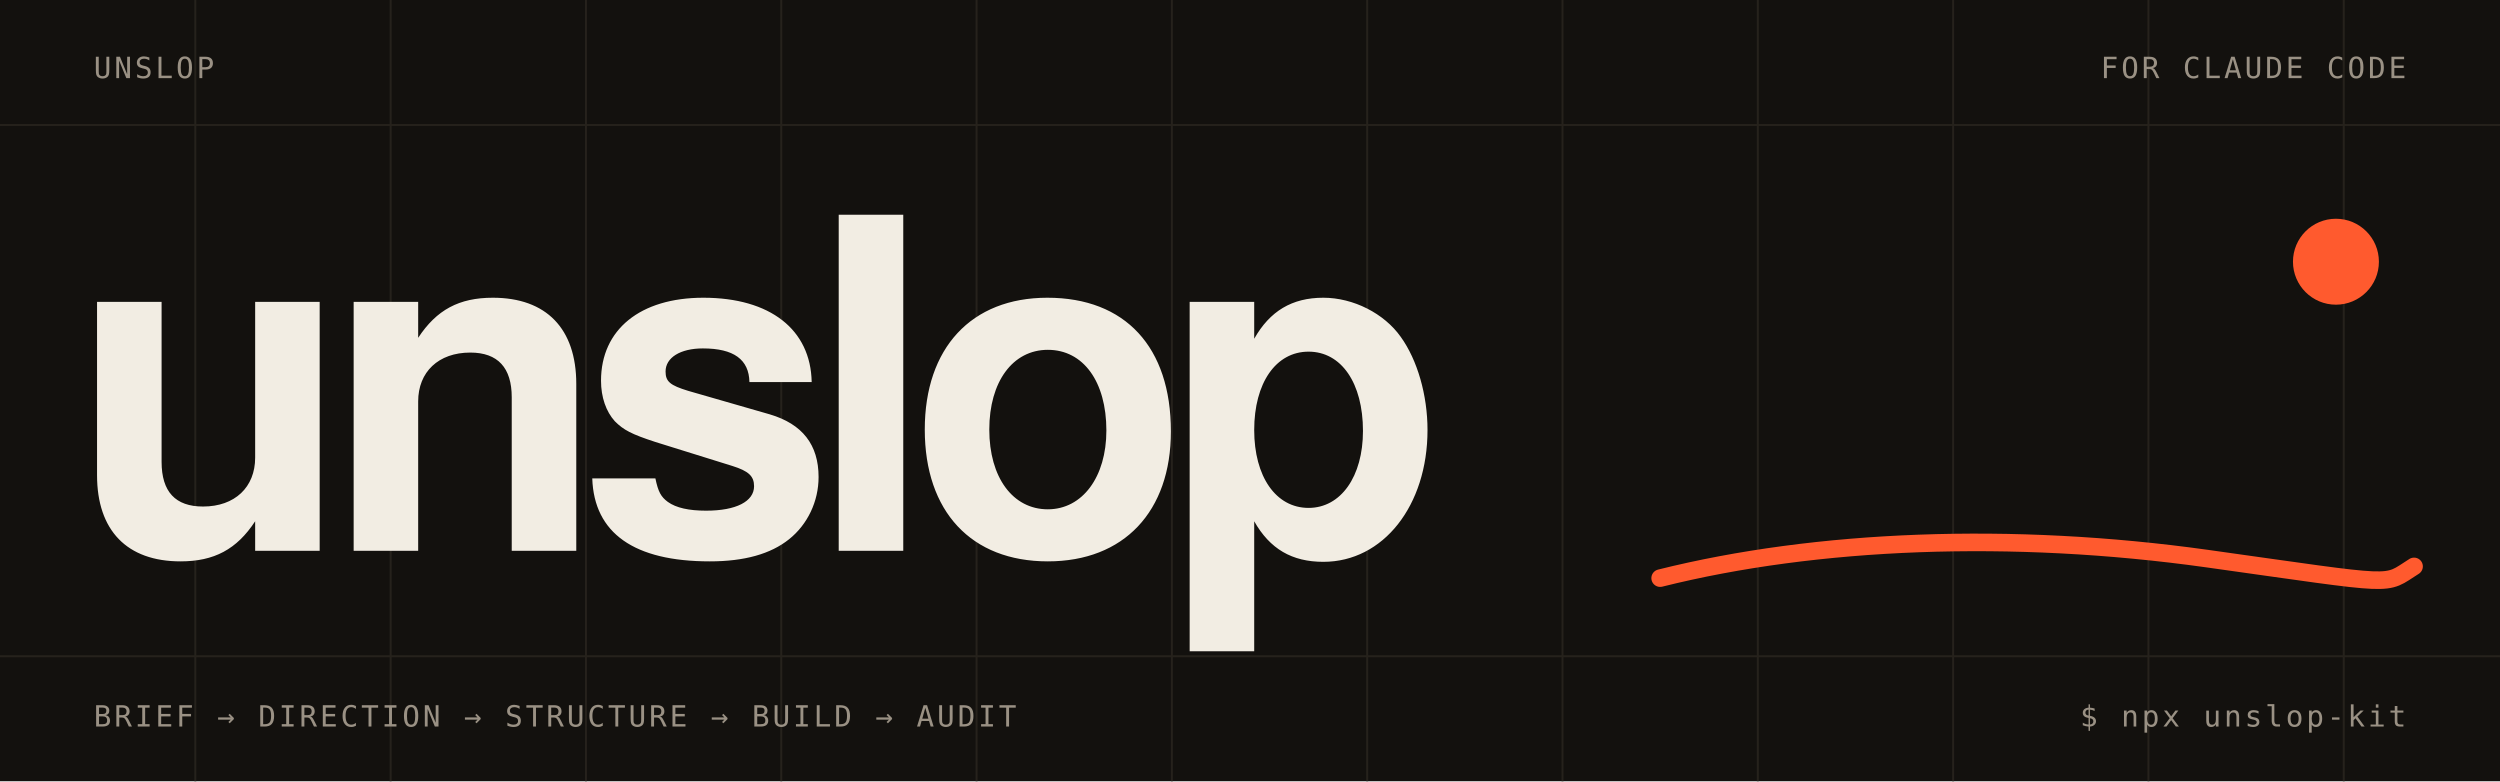
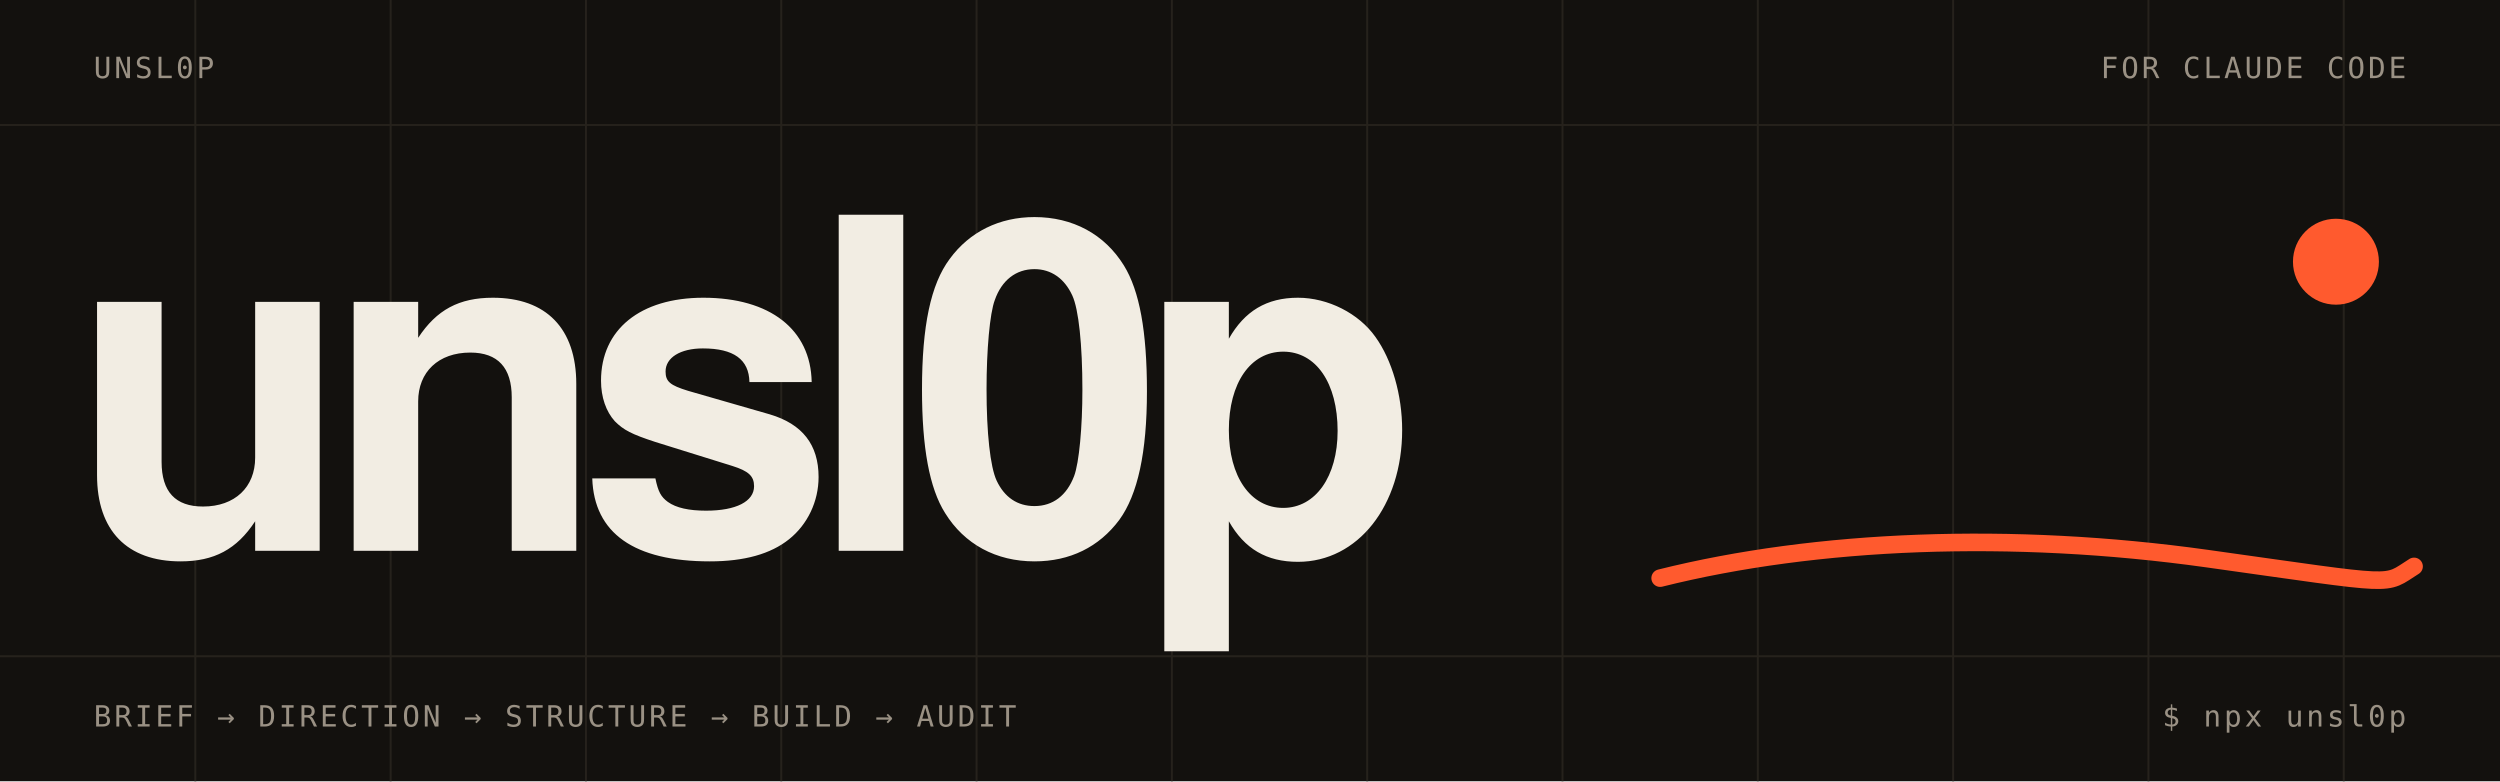
<svg xmlns="http://www.w3.org/2000/svg" viewBox="0 0 1280 400" width="1280" height="400" role="img" aria-labelledby="t">
  <rect width="1280" height="400" fill="#13110E" />
  <line x1="100" y1="0" x2="100" y2="400" stroke="#26221C" stroke-width="1" />
  <line x1="200" y1="0" x2="200" y2="400" stroke="#26221C" stroke-width="1" />
  <line x1="300" y1="0" x2="300" y2="400" stroke="#26221C" stroke-width="1" />
  <line x1="400" y1="0" x2="400" y2="400" stroke="#26221C" stroke-width="1" />
  <line x1="500" y1="0" x2="500" y2="400" stroke="#26221C" stroke-width="1" />
  <line x1="600" y1="0" x2="600" y2="400" stroke="#26221C" stroke-width="1" />
  <line x1="700" y1="0" x2="700" y2="400" stroke="#26221C" stroke-width="1" />
  <line x1="800" y1="0" x2="800" y2="400" stroke="#26221C" stroke-width="1" />
  <line x1="900" y1="0" x2="900" y2="400" stroke="#26221C" stroke-width="1" />
  <line x1="1000" y1="0" x2="1000" y2="400" stroke="#26221C" stroke-width="1" />
  <line x1="1100" y1="0" x2="1100" y2="400" stroke="#26221C" stroke-width="1" />
  <line x1="1200" y1="0" x2="1200" y2="400" stroke="#26221C" stroke-width="1" />
  <line x1="0" y1="64" x2="1280" y2="64" stroke="#26221C" />
  <line x1="0" y1="336" x2="1280" y2="336" stroke="#26221C" />
  <g font-family="ui-monospace, SFMono-Regular, Menlo, Consolas, monospace" font-size="15" fill="#9A9184" letter-spacing="1.5">
-     <text x="48" y="40">UNSLOP</text>
+     <text x="48" y="40">UNSL0P</text>
    <text x="1232" y="40" text-anchor="end">FOR CLAUDE CODE</text>
    <text x="48" y="372">BRIEF → DIRECTION → STRUCTURE → BUILD → AUDIT</text>
-     <text x="1232" y="372" text-anchor="end">$ npx unslop-kit</text>
+     <text x="1232" y="372" text-anchor="end">$ npx unsl0p</text>
  </g>
-   <text x="36" y="282" font-family="'Helvetica Neue', Helvetica, Arial, sans-serif" font-weight="800" font-size="236" letter-spacing="-14" fill="#F2EDE3">unslop</text>
+   <text x="36" y="282" font-family="'Helvetica Neue', Helvetica, Arial, sans-serif" font-weight="800" font-size="236" letter-spacing="-14" fill="#F2EDE3">unsl0p</text>
  <path d="M850 296 C 930 276, 1030 272, 1130 286 S 1220 300, 1236 290" fill="none" stroke="#FF5A2E" stroke-width="9" stroke-linecap="round" />
  <circle cx="1196" cy="134" r="22" fill="#FF5A2E" />
</svg>
